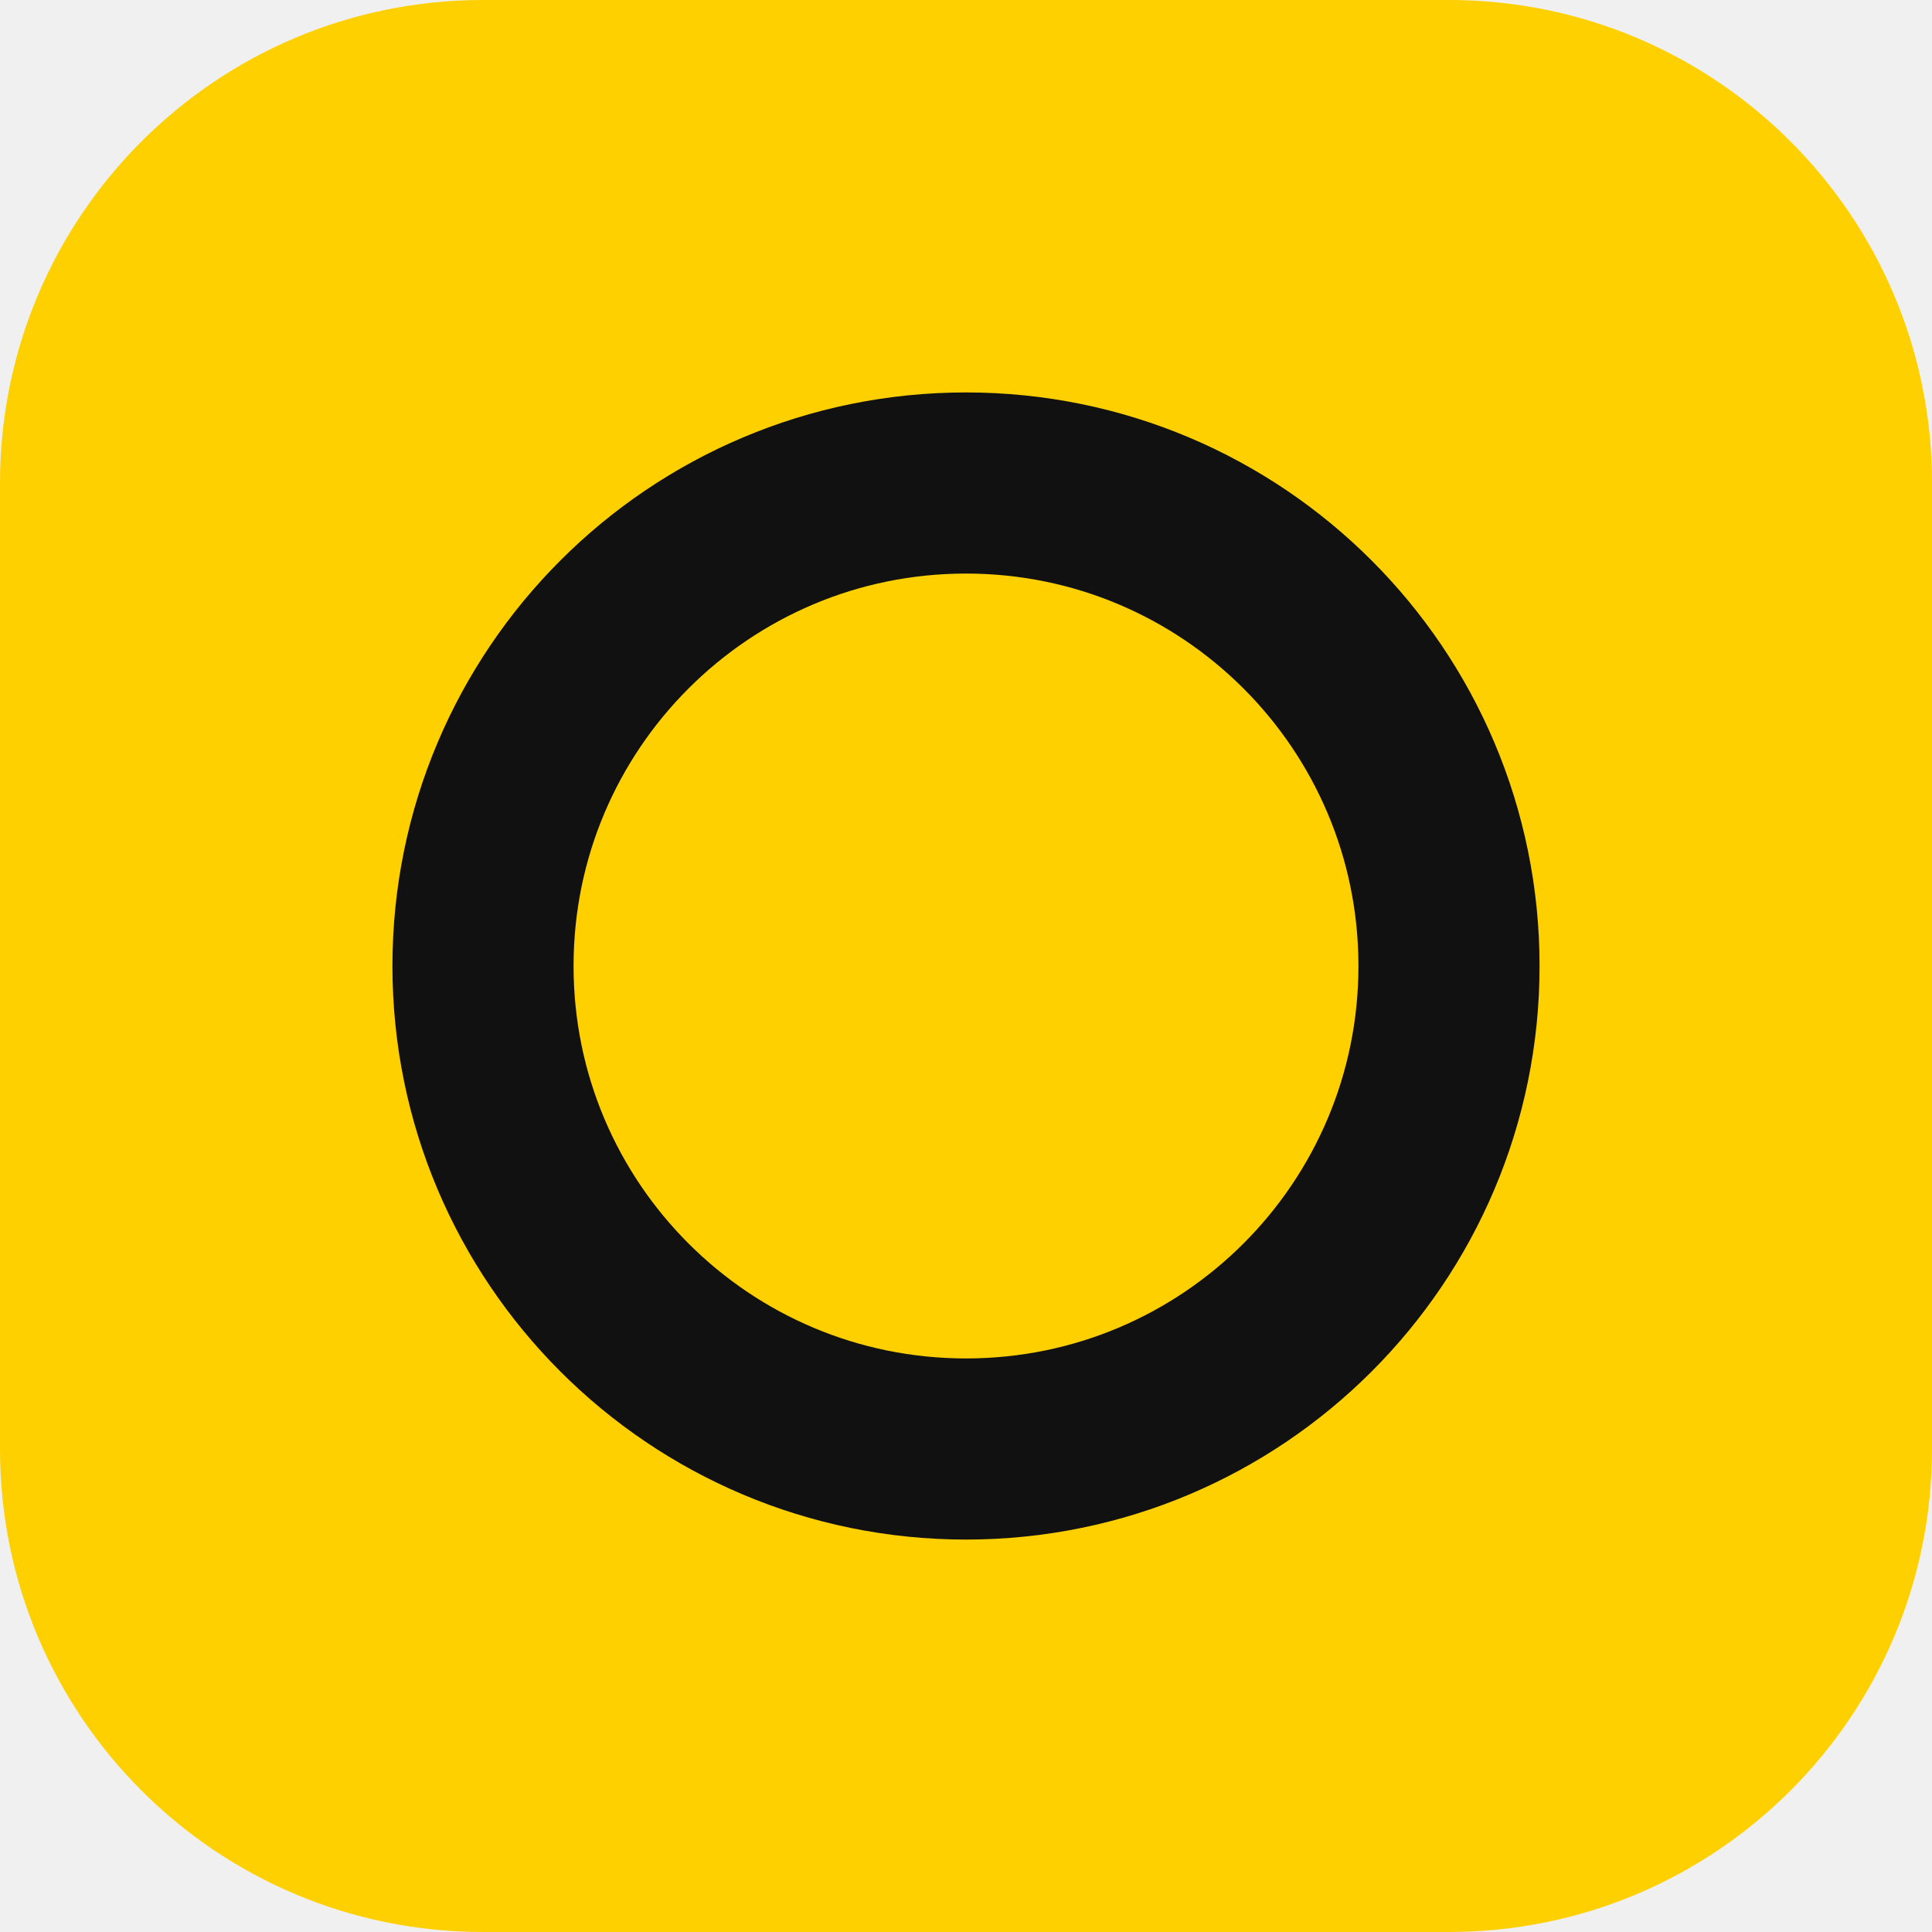
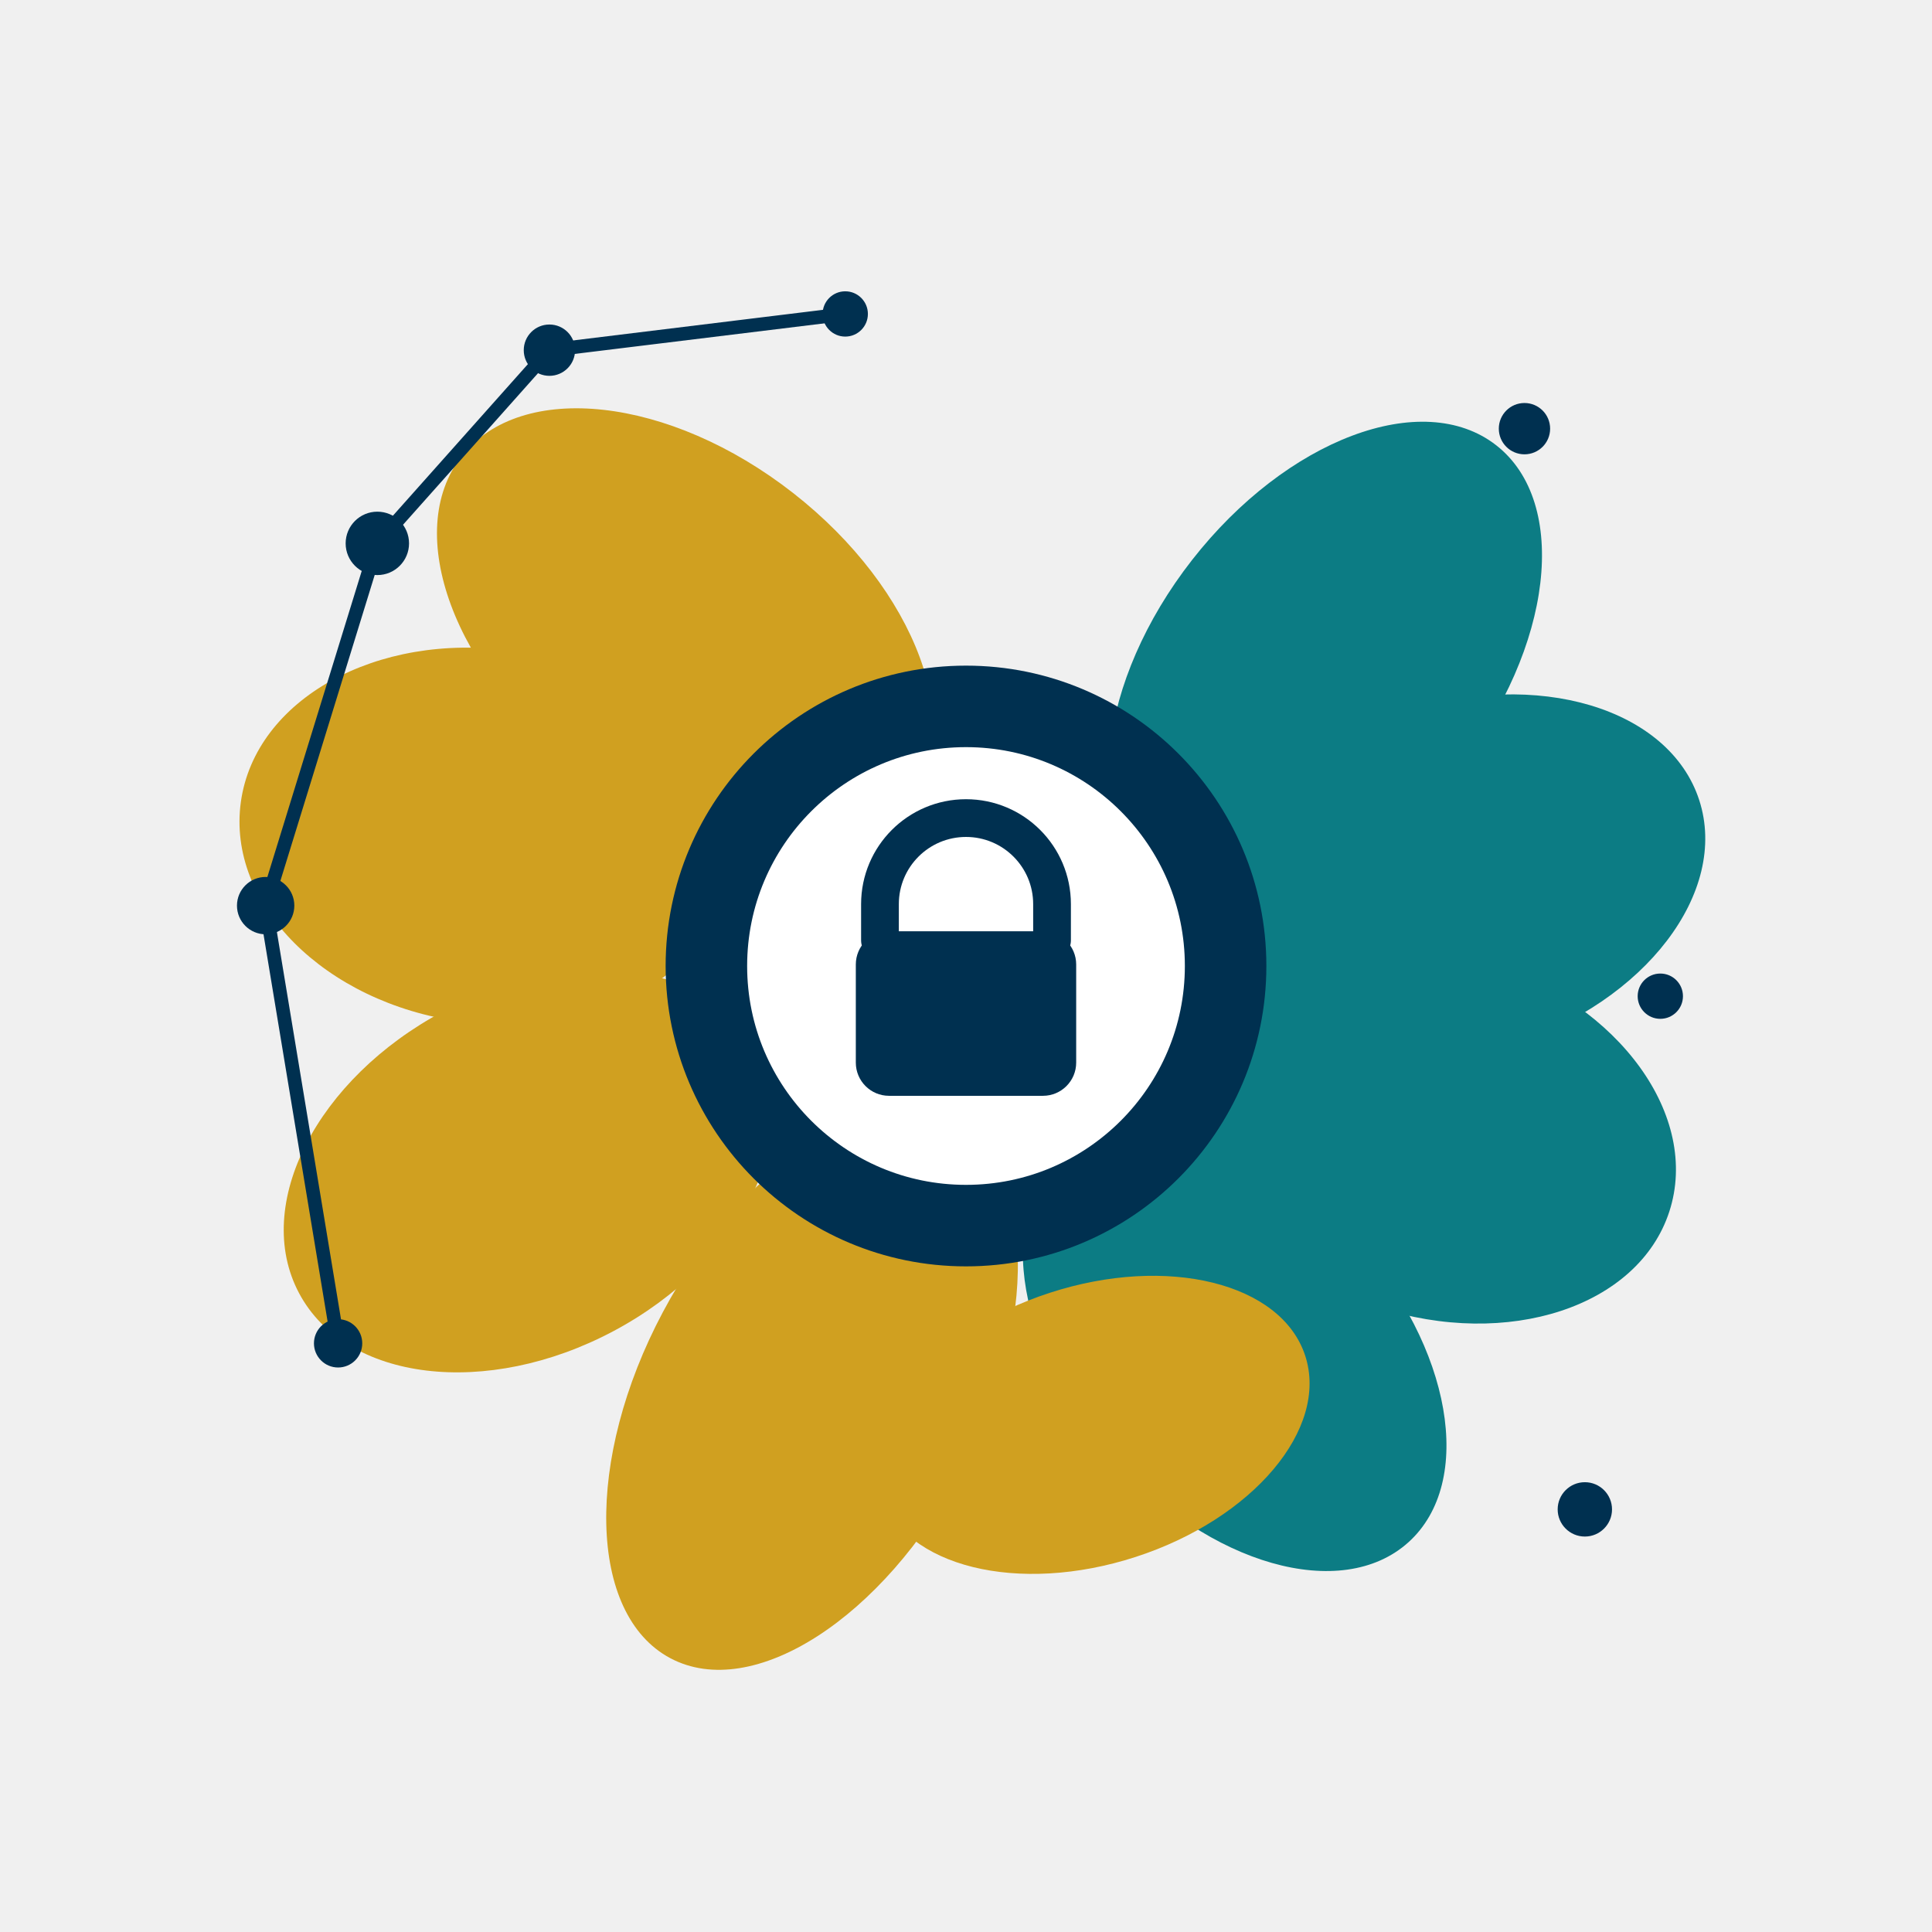
- <svg xmlns="http://www.w3.org/2000/svg" viewBox="0 0 32 32">
-   <rect width="32" height="32" rx="8" fill="#ffd000" />
-   <circle cx="16" cy="16" r="8" fill="none" stroke="#111" stroke-width="3" />
+ <svg xmlns="http://www.w3.org/2000/svg" viewBox="0 0 64 64">
+   <g fill="#0C7C84">
+     <ellipse cx="43.9" cy="22" rx="9.2" ry="5.6" transform="rotate(-52 43.9 22)" />
+     <ellipse cx="48.3" cy="29.1" rx="8.4" ry="5.8" transform="rotate(-18 48.3 29.1)" />
+     <ellipse cx="47.5" cy="37.6" rx="8.2" ry="6" transform="rotate(18 47.5 37.6)" />
+     <ellipse cx="40.9" cy="44.7" rx="8.6" ry="5.4" transform="rotate(48 40.9 44.7)" />
+   </g>
+   <g fill="#D0A020">
+     <ellipse cx="22.7" cy="20.9" rx="9.4" ry="5.8" transform="rotate(38 22.7 20.9)" />
+     <ellipse cx="16.1" cy="27.7" rx="8.2" ry="6.2" transform="rotate(8 16.1 27.7)" />
+     <ellipse cx="17.5" cy="38.8" rx="8.6" ry="6" transform="rotate(-28 17.5 38.8)" />
+     <ellipse cx="26.9" cy="46.1" rx="10" ry="5.6" transform="rotate(-62 26.9 46.1)" />
+     <ellipse cx="36.2" cy="47.2" rx="7.4" ry="4.6" transform="rotate(-18 36.2 47.2)" />
+   </g>
+   <g fill="#003050">
+     <circle cx="12.5" cy="18" r="1.05" />
+     <circle cx="18.2" cy="11.6" r="0.85" />
+     <circle cx="8.8" cy="30" r="0.95" />
+     <circle cx="11.2" cy="44.5" r="0.8" />
+     <circle cx="28" cy="10.4" r="0.75" />
+     <circle cx="50.5" cy="14.2" r="0.85" />
+     <circle cx="55" cy="33" r="0.75" />
+     <circle cx="52.5" cy="50" r="0.9" />
+   </g>
+   <g stroke="#003050" stroke-width="0.45" fill="none" stroke-linecap="round">
+     <path d="M12.5 18 L18.2 11.6" />
+     <path d="M12.5 18 L8.8 30" />
+     <path d="M18.2 11.6 L28 10.4" />
+     <path d="M8.8 30 L11.2 44.5" />
+   </g>
+   <circle cx="32" cy="32" r="8.6" fill="#FFFFFF" stroke="#003050" stroke-width="2.7" />
+   <path d="M29.15 31.15v-1.2a2.85 2.85 0 0 1 5.7 0v1.2" fill="none" stroke="#003050" stroke-width="1.25" stroke-linecap="round" />
+   <rect x="28.35" y="30.85" width="7.3" height="5.45" rx="1.1" fill="#003050" />
</svg>
